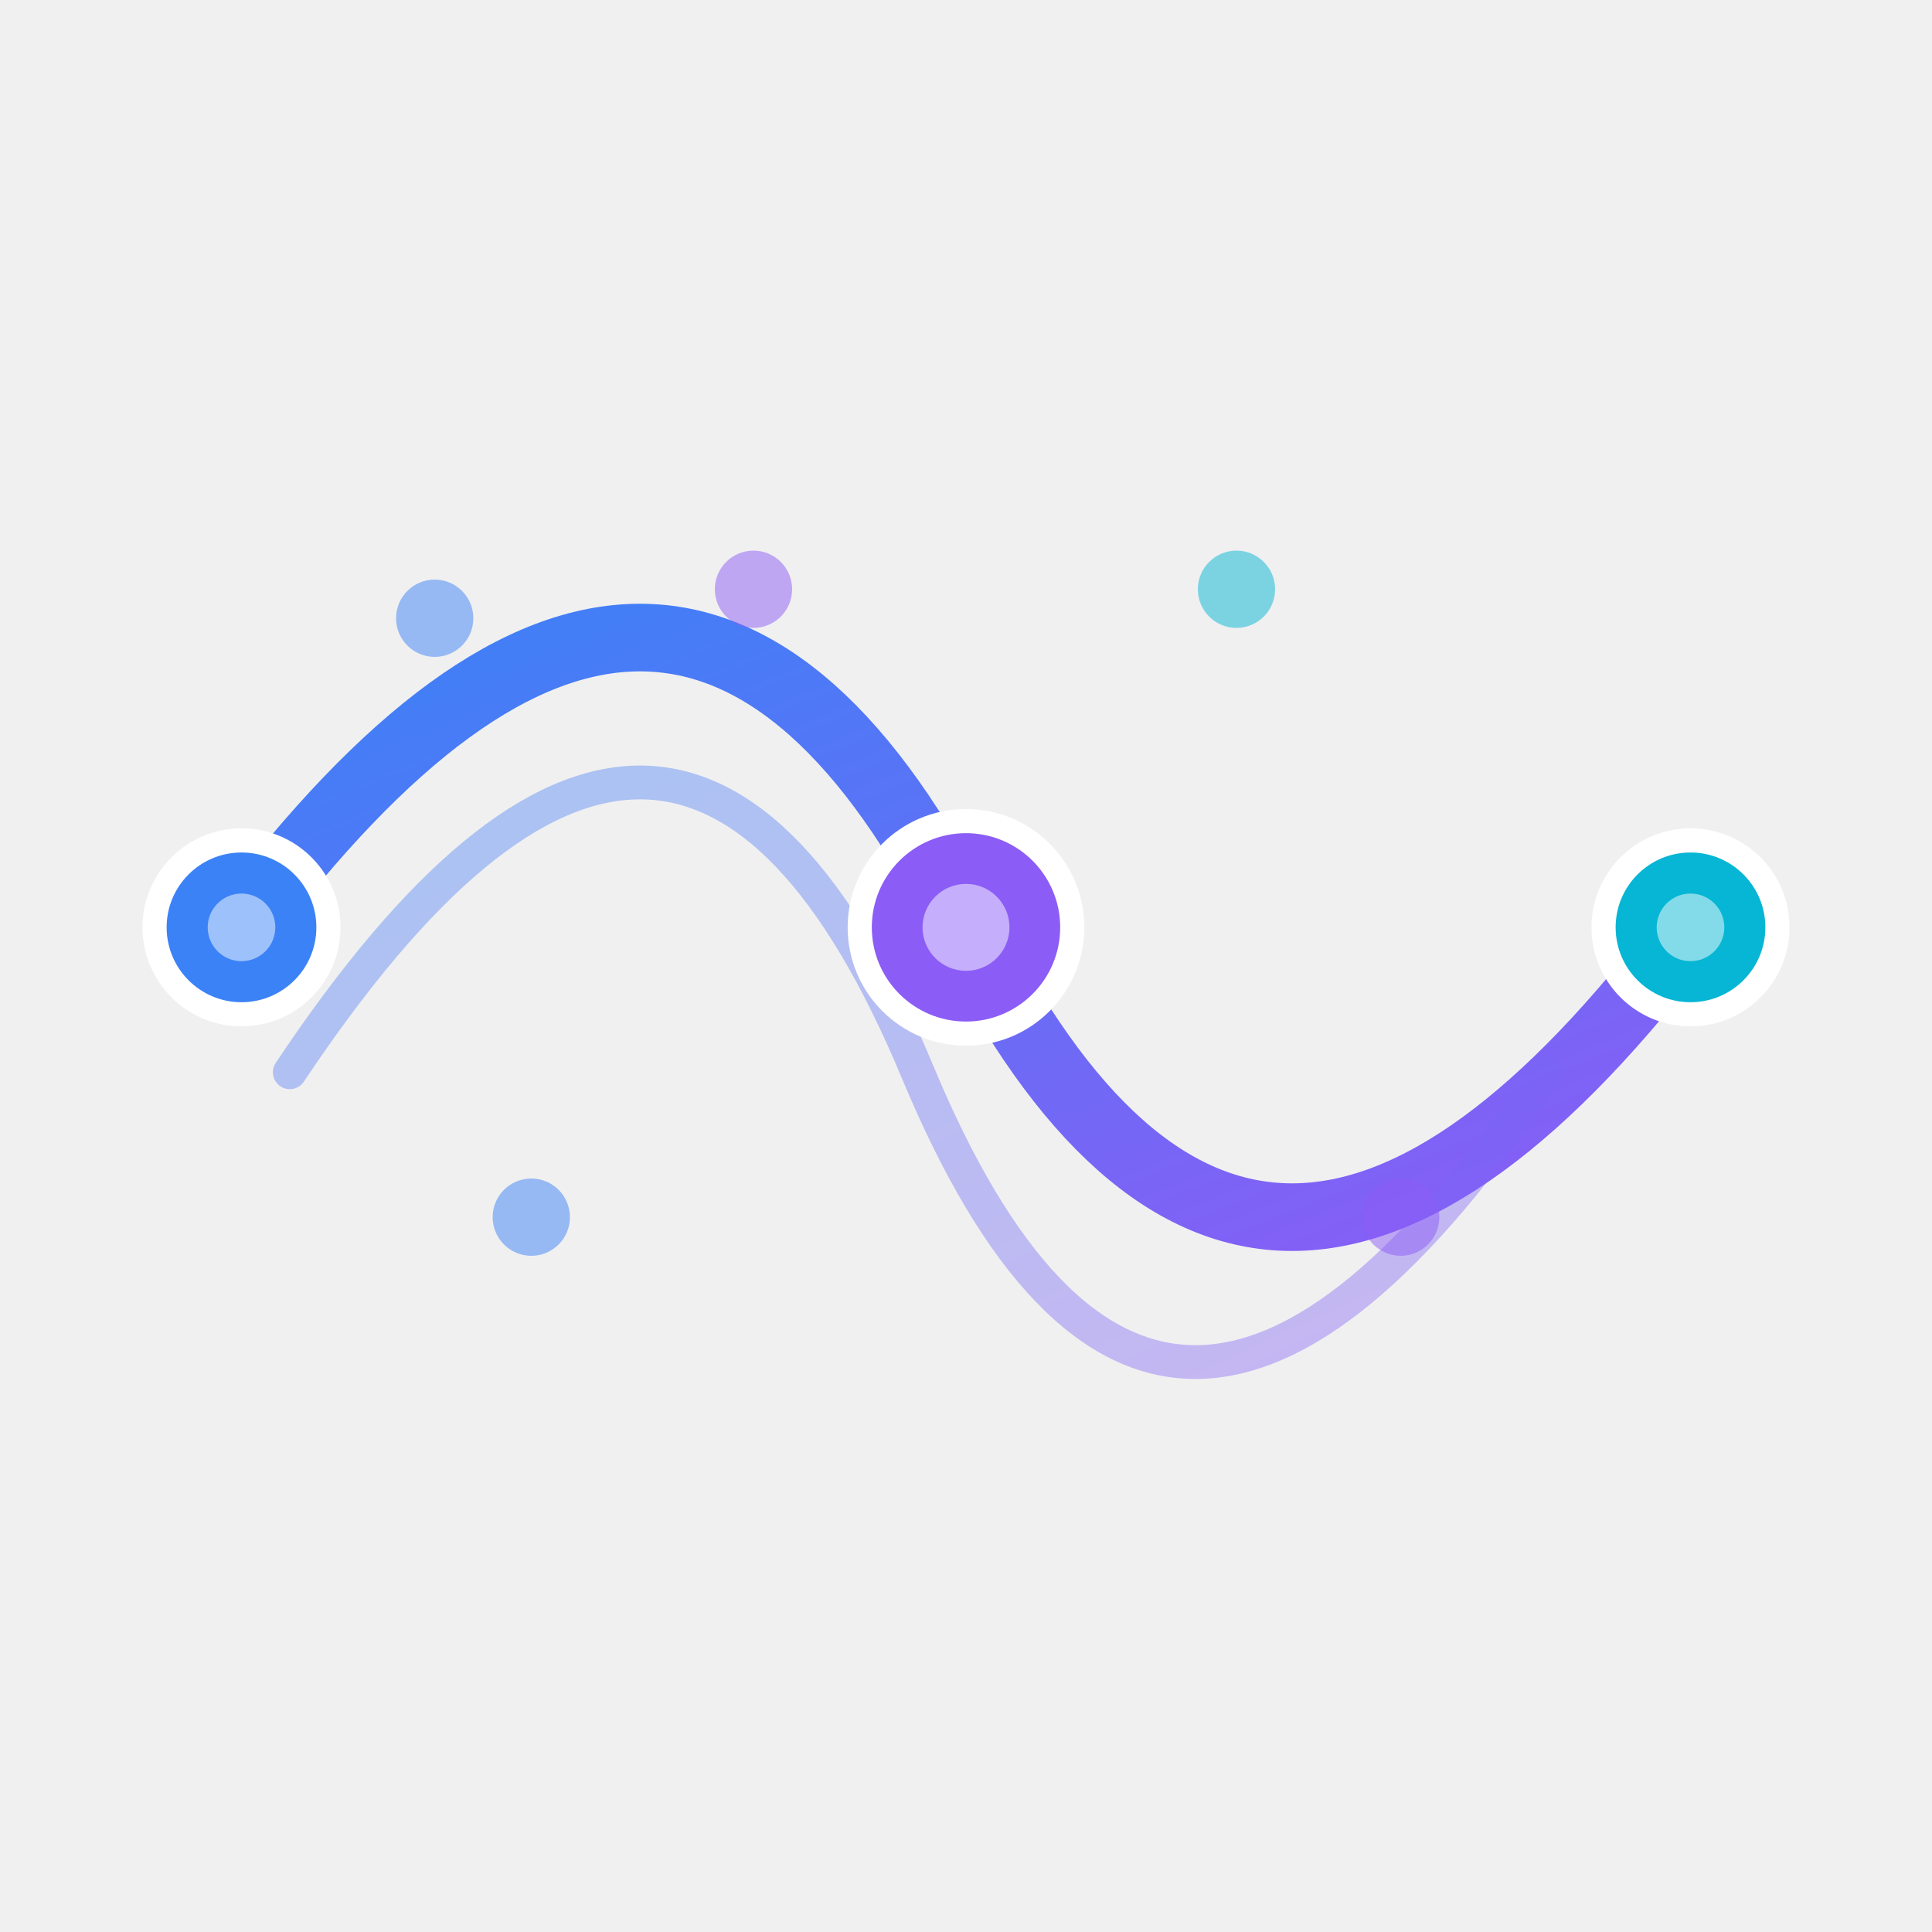
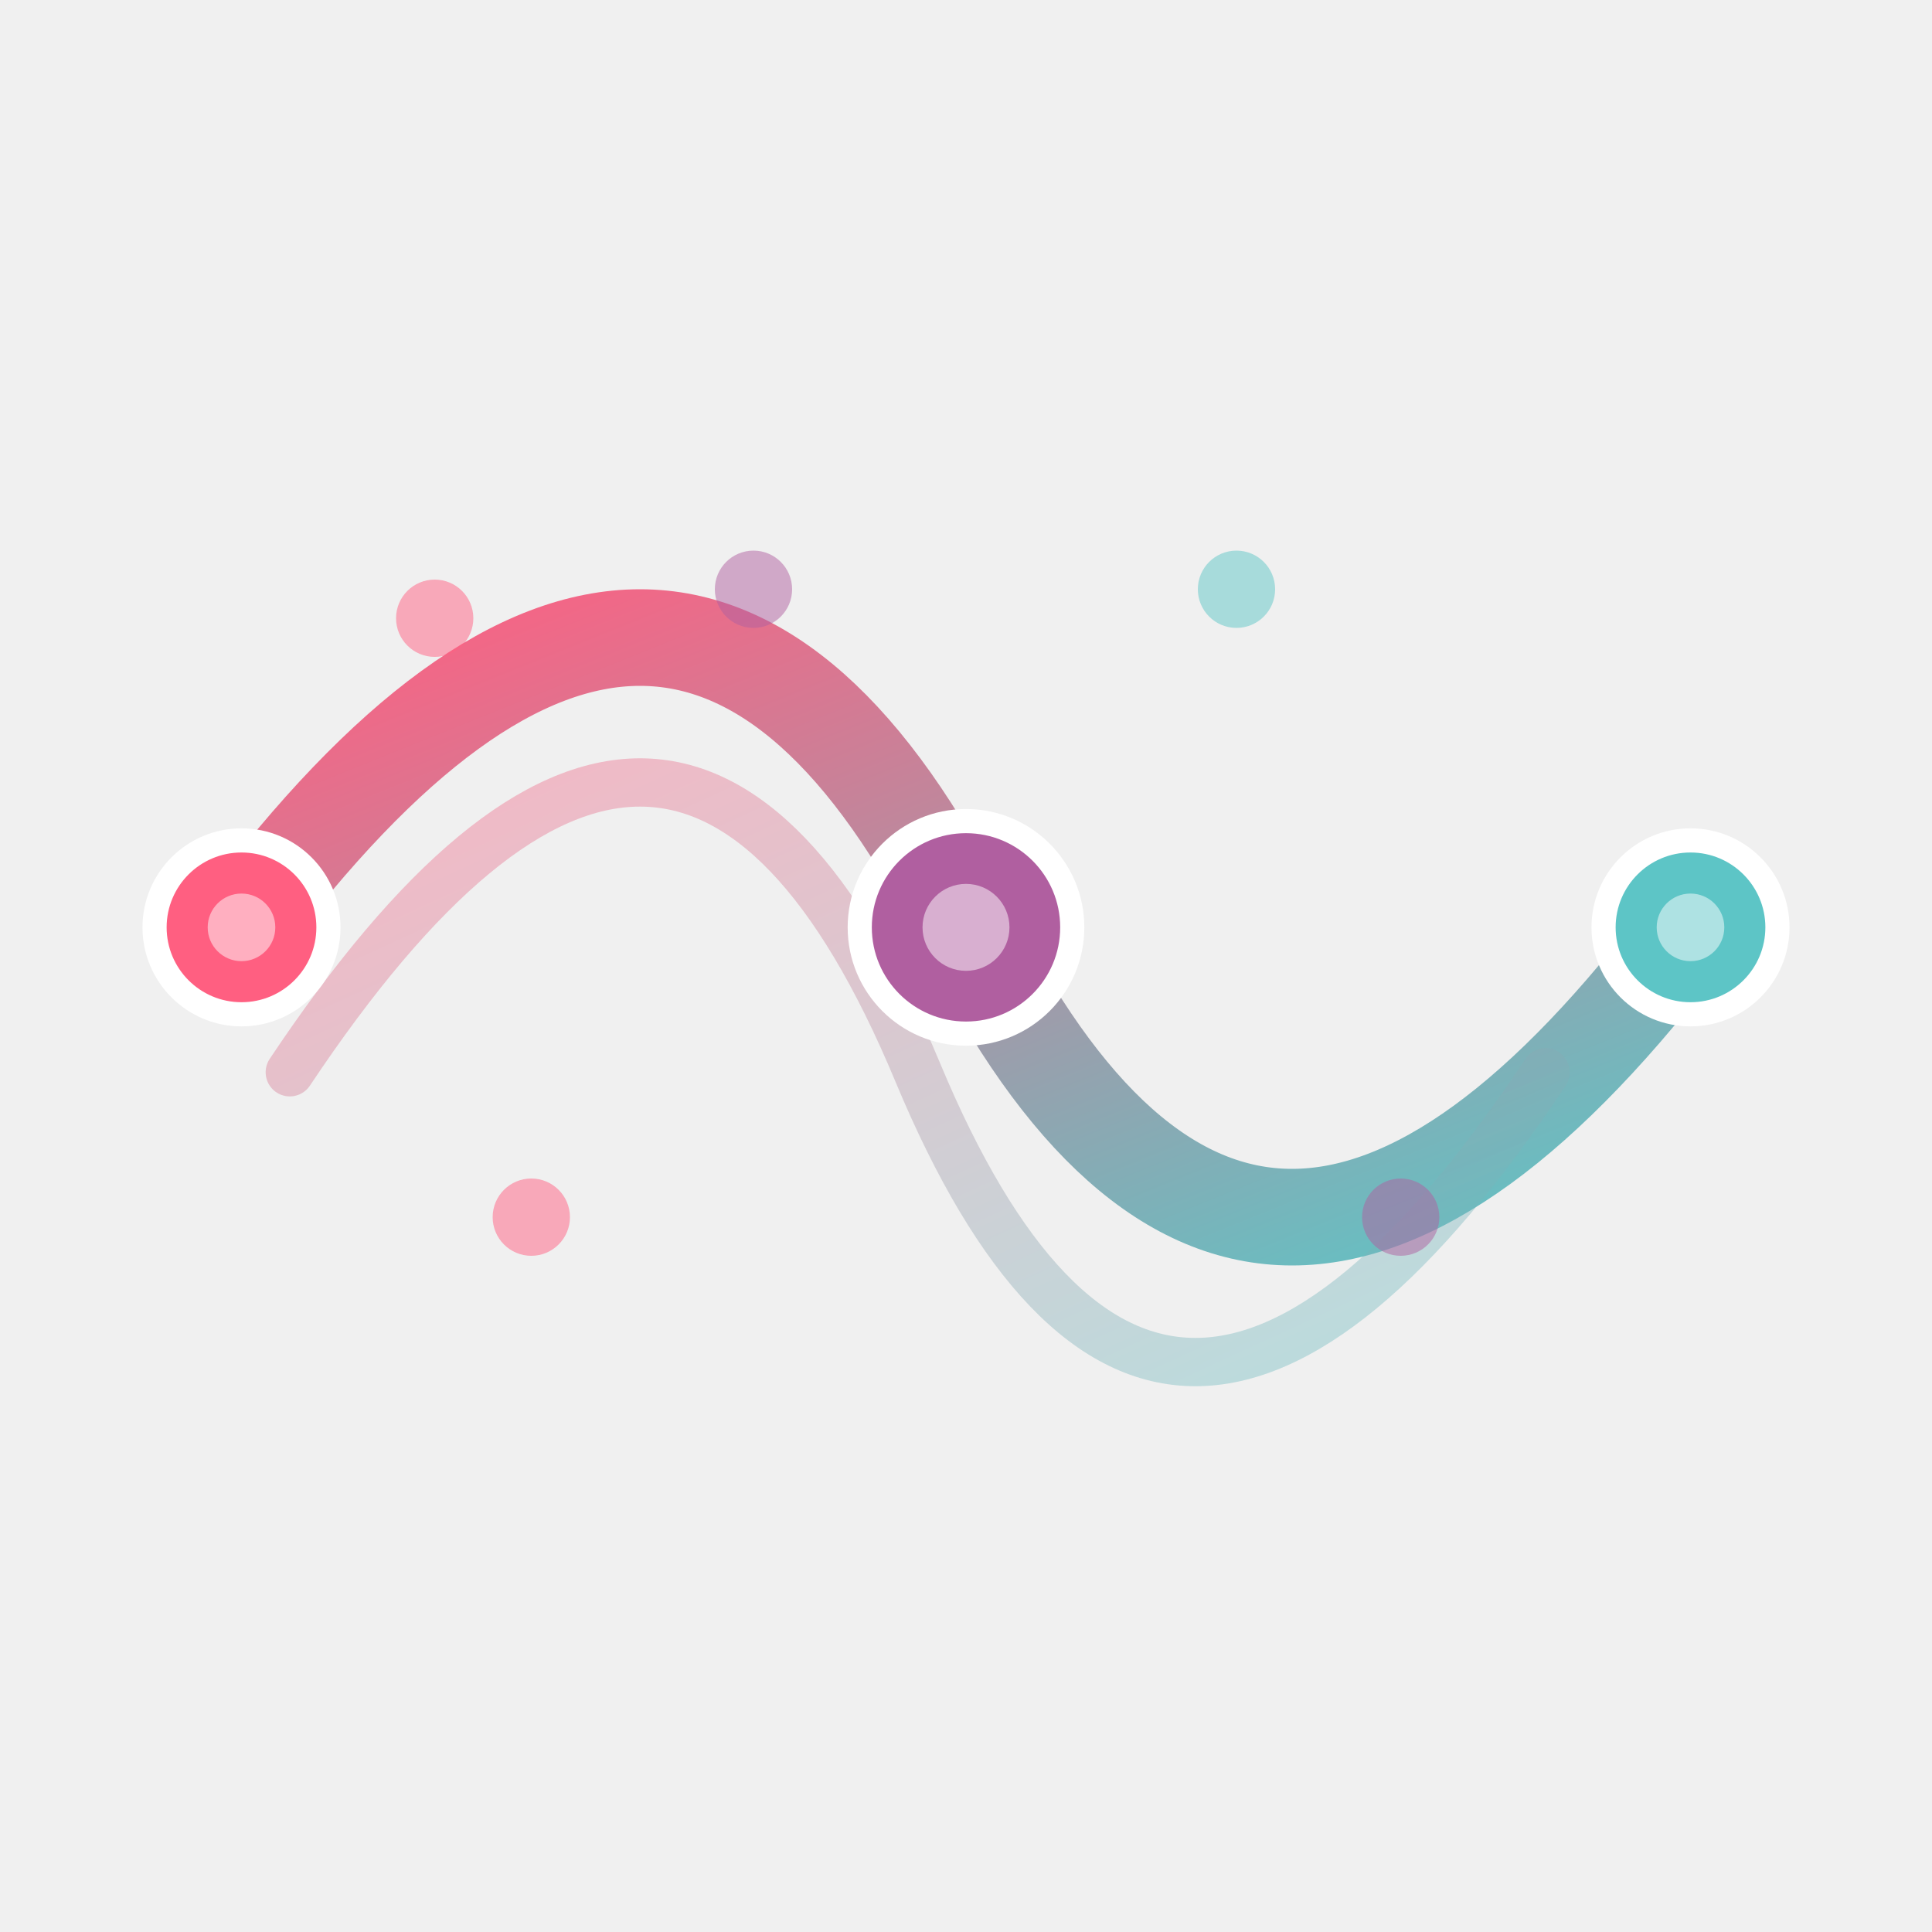
<svg xmlns="http://www.w3.org/2000/svg" viewBox="0 0 200 200" width="200" height="200">
  <defs>
    <linearGradient id="grad1" x1="0%" y1="0%" x2="100%" y2="100%">
-       <stop offset="0%" style="stop-color:#3b82f6;stop-opacity:1" />
-       <stop offset="100%" style="stop-color:#8b5cf6;stop-opacity:1" />
+       <stop offset="0%" style="stop-color:#FF5F81;stop-opacity:1" />
+       <stop offset="100%" style="stop-color:#5DC5C6;stop-opacity:1" />
    </linearGradient>
  </defs>
  <g transform="translate(0, 26)">
-     <path d="M 25 70 Q 70 10, 100 70 Q 130 130, 175 70" stroke="url(#grad1)" stroke-width="7" fill="none" stroke-linecap="round" />
-     <path d="M 30 85 Q 70 25, 95 85 Q 120 145, 160 85" stroke="url(#grad1)" stroke-width="3.5" fill="none" opacity="0.4" stroke-linecap="round" />
-     <circle cx="25" cy="70" r="9" fill="#3b82f6" stroke="white" stroke-width="2.5" />
+     <path d="M 25 70 Q 70 10, 100 70 Q 130 130, 175 70" stroke="url(#grad1)" stroke-width="10" fill="none" stroke-linecap="round" />
+     <path d="M 30 85 Q 70 25, 95 85 Q 120 145, 160 85" stroke="url(#grad1)" stroke-width="5" fill="none" opacity="0.4" stroke-linecap="round" />
+     <circle cx="25" cy="70" r="9" fill="#FF5F81" stroke="white" stroke-width="2.5" />
    <circle cx="25" cy="70" r="3.5" fill="white" opacity="0.5" />
-     <circle cx="100" cy="70" r="11" fill="#8b5cf6" stroke="white" stroke-width="2.5" />
+     <circle cx="100" cy="70" r="11" fill="#B05FA0" stroke="white" stroke-width="2.5" />
    <circle cx="100" cy="70" r="4.5" fill="white" opacity="0.5" />
-     <circle cx="175" cy="70" r="9" fill="#06b6d4" stroke="white" stroke-width="2.5" />
+     <circle cx="175" cy="70" r="9" fill="#5DC5C6" stroke="white" stroke-width="2.5" />
    <circle cx="175" cy="70" r="3.5" fill="white" opacity="0.5" />
-     <circle cx="45" cy="38" r="4" fill="#3b82f6" opacity="0.5" />
-     <circle cx="78" cy="35" r="4" fill="#8b5cf6" opacity="0.5" />
-     <circle cx="128" cy="35" r="4" fill="#06b6d4" opacity="0.5" />
-     <circle cx="55" cy="100" r="4" fill="#3b82f6" opacity="0.5" />
-     <circle cx="145" cy="100" r="4" fill="#8b5cf6" opacity="0.5" />
+     <circle cx="45" cy="38" r="4" fill="#FF5F81" opacity="0.5" />
+     <circle cx="78" cy="35" r="4" fill="#B05FA0" opacity="0.5" />
+     <circle cx="128" cy="35" r="4" fill="#5DC5C6" opacity="0.5" />
+     <circle cx="55" cy="100" r="4" fill="#FF5F81" opacity="0.5" />
+     <circle cx="145" cy="100" r="4" fill="#B05FA0" opacity="0.5" />
  </g>
</svg>
